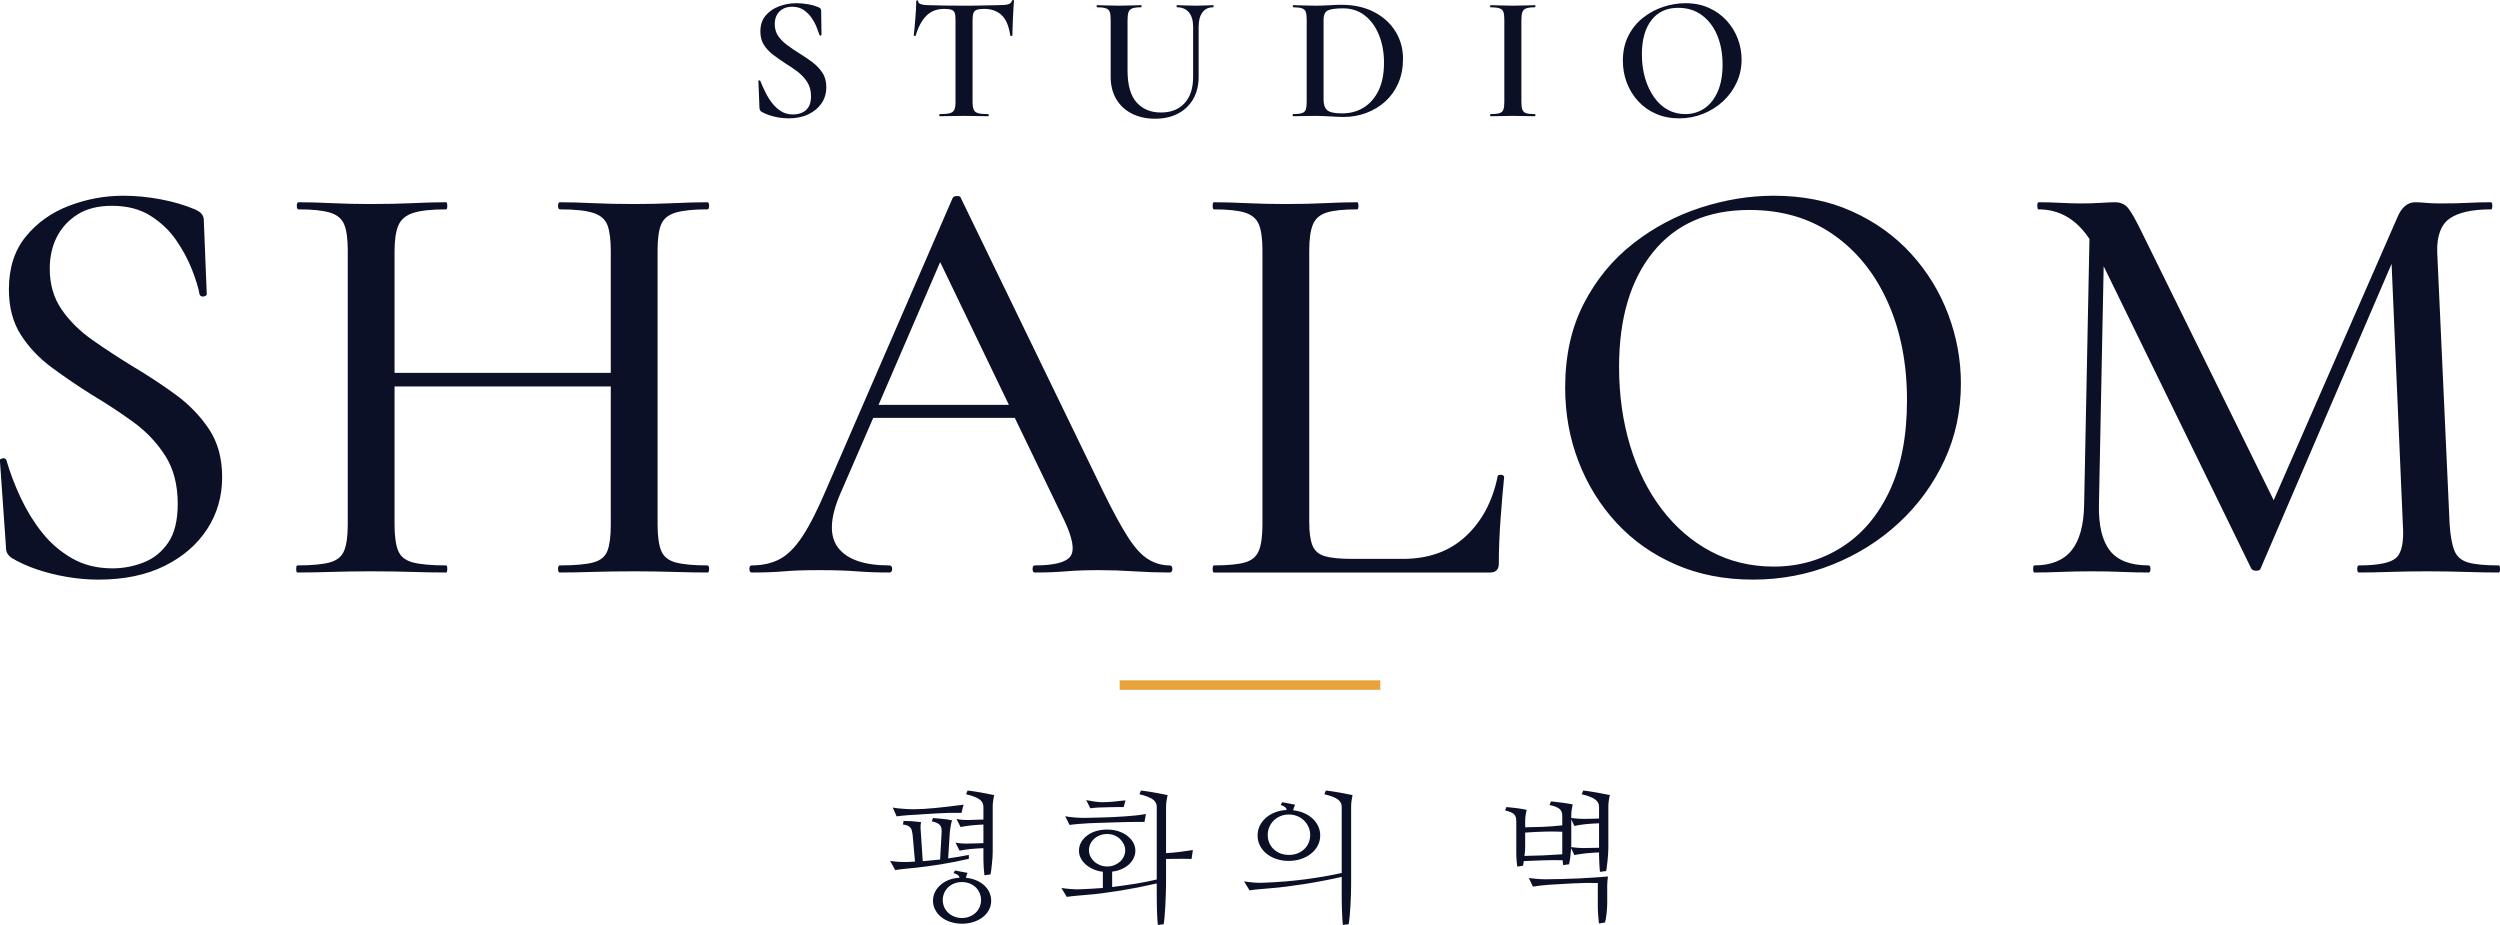
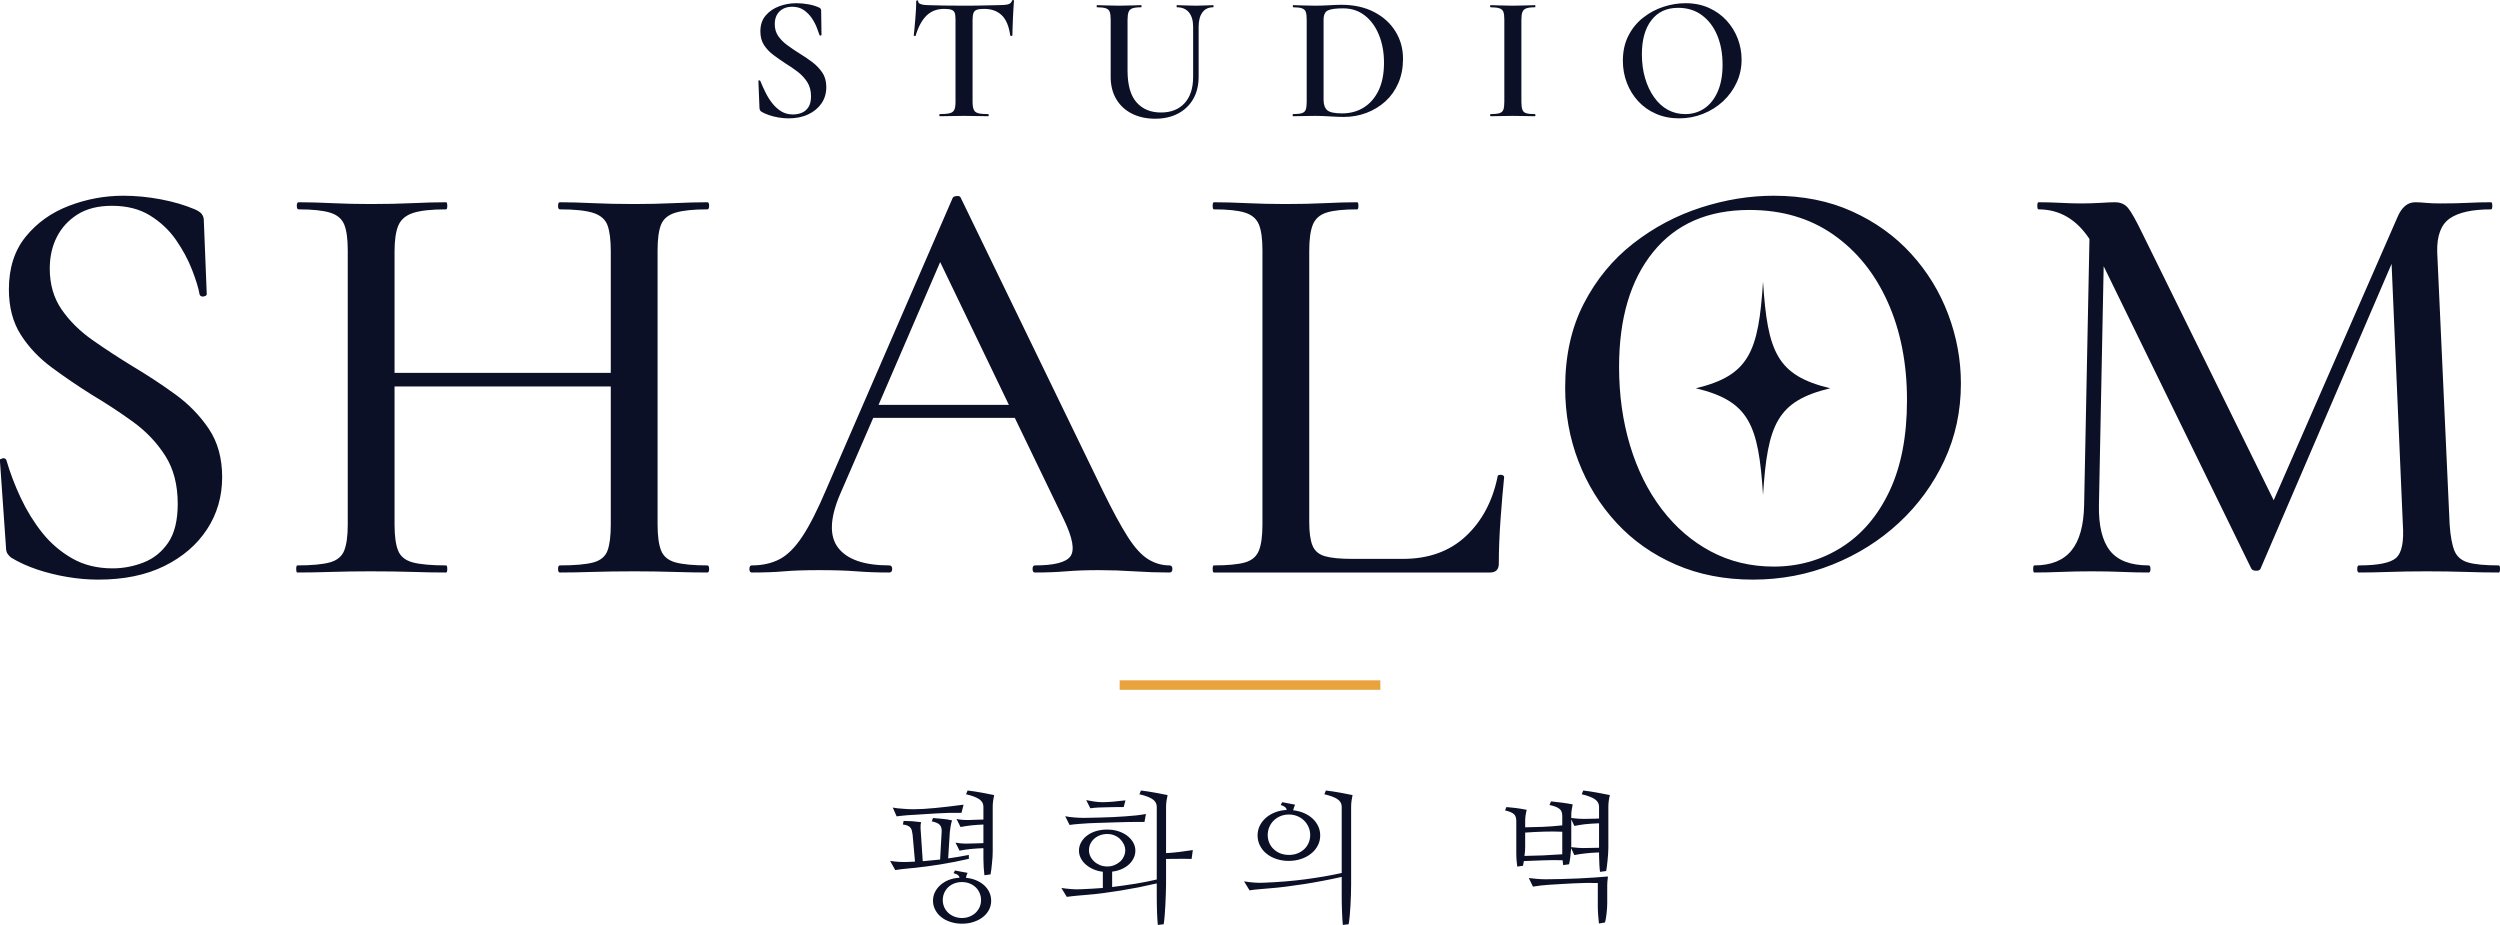
<svg xmlns="http://www.w3.org/2000/svg" width="422" height="156.13" viewBox="0 0 422 156.13" fill="none">
  <path d="M130.78 4.08L130.78 4.08Q130.78 5.25 131.38 6.11Q131.98 6.96 132.93 7.65Q133.87 8.34 134.92 9L134.92 9Q136.06 9.69 137.1 10.47Q138.13 11.25 138.81 12.26Q139.48 13.26 139.48 14.7L139.48 14.7Q139.48 16.26 138.67 17.45Q137.86 18.63 136.44 19.3Q135.01 19.98 133.09 19.98L133.09 19.98Q132.28 19.98 131.4 19.83Q130.51 19.68 129.75 19.41Q128.98 19.14 128.5 18.84L128.5 18.84Q128.38 18.75 128.31 18.63Q128.23 18.51 128.2 18.27L128.2 18.27L128.02 13.74Q128.02 13.68 128.02 13.62L128.02 13.62Q128.08 13.59 128.17 13.56L128.17 13.56Q128.32 13.56 128.35 13.68L128.35 13.68Q128.71 14.58 129.21 15.59Q129.7 16.59 130.36 17.43Q131.02 18.27 131.88 18.8Q132.73 19.32 133.84 19.32L133.84 19.32Q134.62 19.32 135.31 19.05Q136 18.78 136.45 18.11Q136.9 17.43 136.9 16.26L136.9 16.26Q136.9 14.85 136.26 13.85Q135.61 12.84 134.62 12.09Q133.63 11.34 132.55 10.68L132.55 10.68Q131.5 9.99 130.54 9.27Q129.58 8.55 128.97 7.61Q128.35 6.66 128.35 5.31L128.35 5.31Q128.35 3.66 129.25 2.61Q130.15 1.56 131.55 1.05Q132.94 0.54 134.41 0.54L134.41 0.54Q135.4 0.54 136.42 0.72Q137.44 0.9 138.16 1.23L138.16 1.23Q138.43 1.32 138.52 1.47Q138.61 1.62 138.61 1.8L138.61 1.8L138.67 5.85Q138.67 5.97 138.54 6Q138.4 6.03 138.34 5.94L138.34 5.94Q138.19 5.49 137.89 4.7Q137.59 3.9 137.05 3.09Q136.51 2.28 135.7 1.71Q134.89 1.14 133.72 1.14L133.72 1.14Q132.82 1.14 132.16 1.5Q131.5 1.86 131.14 2.51Q130.78 3.15 130.78 4.08M159.37 1.5L159.37 1.5Q157.54 1.5 156.39 2.64Q155.23 3.78 154.57 6L154.57 6Q154.57 6.03 154.57 6.03L154.57 6.03Q154.54 6.09 154.42 6.06L154.42 6.06Q154.24 6.06 154.24 6L154.24 6Q154.3 5.58 154.36 4.85Q154.42 4.11 154.5 3.24Q154.57 2.37 154.62 1.55Q154.66 0.72 154.66 0.21L154.66 0.21Q154.66 0.06 154.83 0.06Q154.99 0.06 154.99 0.21L154.99 0.21Q154.99 0.51 155.31 0.65Q155.62 0.78 156.01 0.83Q156.4 0.87 156.67 0.87L156.67 0.87Q159.25 0.96 162.7 0.96L162.7 0.96Q164.83 0.96 166.08 0.92Q167.32 0.87 168.49 0.87L168.49 0.87Q169.57 0.87 170.13 0.74Q170.68 0.6 170.83 0.12L170.83 0.12Q170.86 0 171.01 0Q171.16 0 171.16 0.12L171.16 0.12Q171.13 0.6 171.07 1.43Q171.01 2.25 170.98 3.17Q170.95 4.08 170.92 4.85Q170.89 5.61 170.89 6L170.89 6Q170.89 6.06 170.73 6.06Q170.56 6.06 170.53 6L170.53 6Q170.2 3.63 169.09 2.57Q167.98 1.5 166.12 1.5L166.12 1.5Q165.31 1.5 164.89 1.65Q164.47 1.8 164.32 2.21Q164.17 2.61 164.17 3.36L164.17 3.36L164.17 17.19Q164.17 18.06 164.37 18.51Q164.56 18.96 165.12 19.11Q165.67 19.26 166.81 19.26L166.81 19.26Q166.9 19.26 166.9 19.44Q166.9 19.62 166.81 19.62L166.81 19.62Q166 19.62 164.97 19.59Q163.93 19.56 162.7 19.56L162.7 19.56Q161.53 19.56 160.51 19.59Q159.49 19.62 158.62 19.62L158.62 19.62Q158.56 19.62 158.56 19.44Q158.56 19.26 158.62 19.26L158.62 19.26Q159.76 19.26 160.33 19.11Q160.9 18.96 161.1 18.51Q161.29 18.06 161.29 17.19L161.29 17.19L161.29 3.3Q161.29 2.55 161.16 2.18Q161.02 1.8 160.6 1.65Q160.18 1.5 159.37 1.5M201.4 12.96L201.4 4.53Q201.4 2.97 200.7 2.1Q199.99 1.23 198.67 1.23L198.67 1.23Q198.61 1.23 198.61 1.05Q198.61 0.87 198.67 0.87L198.67 0.87Q199.42 0.87 200.19 0.92Q200.95 0.96 201.85 0.96L201.85 0.96Q202.63 0.96 203.4 0.92Q204.16 0.87 204.79 0.87L204.79 0.87Q204.85 0.87 204.85 1.05Q204.85 1.23 204.79 1.23L204.79 1.23Q203.59 1.23 202.96 2.1Q202.33 2.97 202.33 4.53L202.33 4.53L202.33 12.93Q202.33 15.12 201.42 16.71Q200.5 18.3 198.85 19.17Q197.2 20.04 194.98 20.04L194.98 20.04Q192.79 20.04 191.08 19.19Q189.37 18.33 188.43 16.74Q187.48 15.15 187.48 12.96L187.48 12.96L187.48 3.3Q187.48 2.43 187.32 2Q187.15 1.56 186.66 1.4Q186.16 1.23 185.2 1.23L185.2 1.23Q185.11 1.23 185.11 1.05Q185.11 0.87 185.2 0.87L185.2 0.87Q185.95 0.87 186.9 0.92Q187.84 0.96 188.89 0.96L188.89 0.96Q190 0.96 190.93 0.92Q191.86 0.87 192.61 0.87L192.61 0.87Q192.7 0.87 192.7 1.05Q192.7 1.23 192.61 1.23L192.61 1.23Q191.62 1.23 191.14 1.41Q190.66 1.59 190.5 2.04Q190.33 2.49 190.33 3.36L190.33 3.36L190.33 11.91Q190.33 15.57 191.85 17.28Q193.36 18.99 195.97 18.99L195.97 18.99Q198.52 18.99 199.96 17.41Q201.4 15.84 201.4 12.96L201.4 12.96M226.84 19.74L226.84 19.74Q225.91 19.74 224.53 19.65Q223.15 19.56 222.01 19.56L222.01 19.56Q220.93 19.56 219.97 19.59Q219.01 19.62 218.26 19.62L218.26 19.62Q218.2 19.62 218.2 19.44Q218.2 19.26 218.26 19.26L218.26 19.26Q219.22 19.26 219.73 19.11Q220.24 18.96 220.41 18.51Q220.57 18.06 220.57 17.19L220.57 17.19L220.57 3.3Q220.57 2.43 220.41 2Q220.24 1.56 219.76 1.4Q219.28 1.23 218.29 1.23L218.29 1.23Q218.23 1.23 218.23 1.05Q218.23 0.87 218.29 0.87L218.29 0.87Q219.07 0.87 220 0.92Q220.93 0.96 222.01 0.96L222.01 0.96Q223.06 0.96 224.31 0.89Q225.55 0.81 226.42 0.81L226.42 0.81Q229.57 0.81 231.91 2.01Q234.25 3.21 235.54 5.28Q236.83 7.35 236.83 9.93L236.83 9.93Q236.83 12.18 236.05 14Q235.27 15.81 233.88 17.09Q232.48 18.36 230.67 19.05Q228.85 19.74 226.84 19.74M226.54 19.14L226.54 19.14Q228.61 19.14 230.2 18.15Q231.79 17.16 232.71 15.26Q233.62 13.35 233.62 10.59L233.62 10.59Q233.62 8.01 232.78 5.93Q231.94 3.84 230.4 2.63Q228.85 1.41 226.72 1.41L226.72 1.41Q224.95 1.41 224.19 1.74Q223.42 2.07 223.42 3.36L223.42 3.36L223.42 16.86Q223.42 18.03 224.02 18.59Q224.62 19.14 226.54 19.14M256.81 3.36L256.81 17.19Q256.81 18.06 256.98 18.51Q257.14 18.96 257.62 19.11Q258.1 19.26 259.09 19.26L259.09 19.26Q259.18 19.26 259.18 19.44Q259.18 19.62 259.09 19.62L259.09 19.62Q258.34 19.62 257.41 19.59Q256.48 19.56 255.34 19.56L255.34 19.56Q254.29 19.56 253.33 19.59Q252.37 19.62 251.62 19.62L251.62 19.62Q251.53 19.62 251.53 19.44Q251.53 19.26 251.62 19.26L251.62 19.26Q252.58 19.26 253.09 19.11Q253.6 18.96 253.77 18.51Q253.93 18.06 253.93 17.19L253.93 17.19L253.93 3.3Q253.93 2.43 253.77 2Q253.6 1.56 253.09 1.4Q252.58 1.23 251.62 1.23L251.62 1.23Q251.53 1.23 251.53 1.05Q251.53 0.87 251.62 0.87L251.62 0.87Q252.37 0.87 253.33 0.92Q254.29 0.96 255.34 0.96L255.34 0.96Q256.48 0.96 257.43 0.92Q258.37 0.87 259.09 0.87L259.09 0.87Q259.18 0.87 259.18 1.05Q259.18 1.23 259.09 1.23L259.09 1.23Q258.13 1.23 257.64 1.41Q257.14 1.59 256.98 2.04Q256.81 2.49 256.81 3.36L256.81 3.36M283.45 19.98L283.45 19.98Q281.29 19.98 279.54 19.21Q277.78 18.45 276.54 17.1Q275.29 15.75 274.62 14Q273.94 12.24 273.94 10.26L273.94 10.26Q273.94 7.83 274.89 6Q275.83 4.17 277.39 2.96Q278.95 1.74 280.81 1.14Q282.67 0.54 284.5 0.54L284.5 0.54Q286.72 0.54 288.48 1.34Q290.23 2.13 291.46 3.48Q292.69 4.83 293.34 6.54Q293.98 8.25 293.98 10.05L293.98 10.05Q293.98 12.15 293.14 13.95Q292.3 15.75 290.85 17.1Q289.39 18.45 287.49 19.21Q285.58 19.98 283.45 19.98M284.47 19.26L284.47 19.26Q286.27 19.26 287.7 18.3Q289.12 17.34 289.95 15.46Q290.77 13.59 290.77 10.92L290.77 10.92Q290.77 8.13 289.87 5.97Q288.97 3.81 287.29 2.57Q285.61 1.32 283.27 1.32L283.27 1.32Q280.36 1.32 278.76 3.41Q277.15 5.49 277.15 9.18L277.15 9.18Q277.15 11.34 277.69 13.19Q278.23 15.03 279.21 16.41Q280.18 17.79 281.52 18.53Q282.85 19.26 284.47 19.26" fill="#0B1026" />
  <path d="M8.4 45.34L8.4 45.34Q8.4 49.34 10.4 52.24Q12.4 55.14 15.6 57.39Q18.8 59.64 22.4 61.84L22.4 61.84Q26.1 64.04 29.55 66.54Q33 69.04 35.25 72.39Q37.5 75.74 37.5 80.54L37.5 80.54Q37.5 85.44 34.95 89.34Q32.4 93.24 27.75 95.54Q23.1 97.84 16.6 97.84L16.6 97.84Q14 97.84 11.35 97.39Q8.7 96.94 6.3 96.14Q3.9 95.34 1.9 94.14L1.9 94.14Q1.5 93.84 1.25 93.44Q1 93.04 1 92.24L1 92.24L0 77.94Q0 77.74 0 77.54L0 77.54Q0.2 77.44 0.5 77.34L0.5 77.34Q1 77.34 1.1 77.74L1.1 77.74Q2 80.84 3.5 84.04Q5 87.24 7.1 89.89Q9.2 92.54 12.15 94.24Q15.1 95.94 19 95.94L19 95.94Q21.7 95.94 24.25 94.94Q26.8 93.94 28.4 91.59Q30 89.24 30 85.04L30 85.04Q30 80.24 27.9 76.94Q25.8 73.64 22.5 71.24Q19.2 68.84 15.5 66.64L15.5 66.64Q12 64.44 8.75 62.04Q5.5 59.64 3.5 56.49Q1.5 53.34 1.5 48.84L1.5 48.84Q1.5 43.44 4.35 39.94Q7.2 36.44 11.65 34.74Q16.1 33.04 20.8 33.04L20.8 33.04Q23.9 33.04 27.1 33.64Q30.3 34.24 32.9 35.34L32.9 35.34Q33.8 35.74 34.1 36.19Q34.4 36.64 34.4 37.14L34.4 37.14L34.9 49.64Q34.9 49.94 34.4 50.04Q33.9 50.14 33.7 49.74L33.7 49.74Q33.4 48.04 32.4 45.49Q31.4 42.94 29.7 40.49Q28 38.04 25.35 36.39Q22.7 34.74 18.9 34.74L18.9 34.74Q15.4 34.74 13.1 36.19Q10.8 37.64 9.6 39.99Q8.4 42.34 8.4 45.34M103.1 62.94L103.1 42.44Q103.1 39.54 102.55 38.04Q102 36.54 100.15 35.94Q98.3 35.34 94.5 35.34L94.5 35.34Q94.2 35.34 94.2 34.74Q94.2 34.14 94.5 34.14L94.5 34.14Q96.9 34.14 100.05 34.29Q103.2 34.44 107.1 34.44L107.1 34.44Q110.5 34.44 113.75 34.29Q117 34.14 119.4 34.14L119.4 34.14Q119.7 34.14 119.7 34.74Q119.7 35.34 119.4 35.34L119.4 35.34Q115.9 35.34 114.05 35.89Q112.2 36.44 111.6 37.89Q111 39.34 111 42.24L111 42.24L111 88.54Q111 91.44 111.6 92.94Q112.2 94.44 114.05 94.94Q115.9 95.44 119.4 95.44L119.4 95.44Q119.7 95.44 119.7 96.04Q119.7 96.64 119.4 96.64L119.4 96.64Q117 96.64 113.75 96.54Q110.5 96.44 107.1 96.44L107.1 96.44Q103.2 96.44 100.05 96.54Q96.9 96.64 94.5 96.64L94.5 96.64Q94.2 96.64 94.2 96.04Q94.2 95.44 94.5 95.44L94.5 95.44Q98.3 95.44 100.15 94.94Q102 94.44 102.55 92.94Q103.1 91.44 103.1 88.54L103.1 88.54L103.1 65.24L66.6 65.24L66.6 88.54Q66.6 91.44 67.2 92.94Q67.8 94.44 69.7 94.94Q71.6 95.44 75.3 95.44L75.3 95.44Q75.5 95.44 75.5 96.04Q75.5 96.64 75.3 96.64L75.3 96.64Q72.7 96.64 69.6 96.54Q66.5 96.44 62.5 96.44L62.5 96.44Q59.1 96.44 55.9 96.54Q52.7 96.64 50.2 96.64L50.2 96.64Q50 96.64 50 96.04Q50 95.44 50.2 95.44L50.2 95.44Q53.8 95.44 55.65 94.94Q57.5 94.44 58.1 92.94Q58.7 91.44 58.7 88.54L58.7 88.54L58.7 42.24Q58.7 39.34 58.1 37.89Q57.5 36.44 55.7 35.89Q53.9 35.34 50.4 35.34L50.4 35.34Q50.1 35.34 50.1 34.74Q50.1 34.14 50.4 34.14L50.4 34.14Q52.9 34.14 56 34.29Q59.1 34.44 62.5 34.44L62.5 34.44Q66.5 34.44 69.65 34.29Q72.8 34.14 75.3 34.14L75.3 34.14Q75.5 34.14 75.5 34.74Q75.5 35.34 75.3 35.34L75.3 35.34Q71.6 35.34 69.75 35.94Q67.9 36.54 67.25 38.04Q66.6 39.54 66.6 42.44L66.6 42.44L66.6 62.94L103.1 62.94M197.4 95.44L197.4 95.44Q197.9 95.44 197.9 96.04Q197.9 96.64 197.4 96.64L197.4 96.64Q194.5 96.64 191.45 96.44Q188.4 96.24 185.5 96.24L185.5 96.24Q182.3 96.24 179.95 96.44Q177.6 96.64 174.7 96.64L174.7 96.64Q174.3 96.64 174.3 96.04Q174.3 95.44 174.7 95.44L174.7 95.44Q179.6 95.44 180.7 93.89Q181.8 92.34 179.6 87.74L179.6 87.74L171.3 70.54L147.4 70.54L141.8 83.44Q139.2 89.54 141.5 92.49Q143.8 95.44 150.1 95.44L150.1 95.44Q150.6 95.44 150.6 96.04Q150.6 96.64 150.1 96.64L150.1 96.64Q147.1 96.64 144.6 96.44Q142.1 96.24 138.3 96.24L138.3 96.24Q134.6 96.24 132.35 96.44Q130.1 96.64 126.9 96.64L126.9 96.64Q126.5 96.64 126.5 96.04Q126.5 95.44 126.9 95.44L126.9 95.44Q129.6 95.44 131.6 94.39Q133.6 93.34 135.45 90.54Q137.3 87.74 139.5 82.54L139.5 82.54L160.8 33.44Q160.9 33.14 161.5 33.09Q162.1 33.04 162.2 33.44L162.2 33.44L186.2 82.94Q188.6 87.84 190.35 90.59Q192.1 93.34 193.8 94.39Q195.5 95.44 197.4 95.44M148.3 68.34L170.3 68.34L158.7 44.24L148.3 68.34M221 42.34L221 42.34L221 88.14Q221 90.74 221.55 92.09Q222.1 93.44 223.65 93.89Q225.2 94.34 228.3 94.34L228.3 94.34L236.8 94.34Q243.3 94.34 247.4 90.54Q251.5 86.74 252.8 80.44L252.8 80.44Q252.8 80.34 252.8 80.34L252.8 80.34Q252.9 80.14 253.4 80.14L253.4 80.14Q253.9 80.24 253.9 80.54L253.9 80.54Q253.6 83.44 253.3 87.54Q253 91.64 253 95.14L253 95.14Q253 96.64 251.5 96.64L251.5 96.64L204.9 96.64Q204.7 96.64 204.7 96.04Q204.7 95.44 204.9 95.44L204.9 95.44Q208.4 95.44 210.15 94.94Q211.9 94.44 212.5 92.94Q213.1 91.44 213.1 88.54L213.1 88.54L213.1 42.24Q213.1 39.34 212.5 37.89Q211.9 36.44 210.15 35.89Q208.4 35.34 204.9 35.34L204.9 35.34Q204.7 35.34 204.7 34.74Q204.7 34.14 204.9 34.14L204.9 34.14Q207.3 34.14 210.45 34.29Q213.6 34.44 217 34.44L217 34.44Q220.6 34.44 223.65 34.29Q226.7 34.14 229.1 34.14L229.1 34.14Q229.3 34.14 229.3 34.74Q229.3 35.34 229.1 35.34L229.1 35.34Q225.6 35.34 223.9 35.89Q222.2 36.44 221.6 37.94Q221 39.44 221 42.34M295.9 97.84L295.9 97.84Q288.7 97.84 282.85 95.29Q277 92.74 272.85 88.24Q268.7 83.74 266.45 77.89Q264.2 72.04 264.2 65.44L264.2 65.44Q264.2 57.34 267.35 51.24Q270.5 45.14 275.7 41.09Q280.9 37.04 287.1 35.04Q293.3 33.04 299.4 33.04L299.4 33.04Q306.8 33.04 312.65 35.69Q318.5 38.34 322.6 42.84Q326.7 47.34 328.85 53.04Q331 58.74 331 64.74L331 64.74Q331 71.74 328.2 77.74Q325.4 83.74 320.55 88.24Q315.7 92.74 309.35 95.29Q303 97.84 295.9 97.84M299.4 95.64L299.4 95.64Q305.7 95.64 310.85 92.39Q316 89.14 318.95 82.89Q321.9 76.64 321.9 67.54L321.9 67.54Q321.9 58.24 318.65 50.99Q315.4 43.74 309.45 39.59Q303.5 35.44 295.3 35.44L295.3 35.44Q284.8 35.44 279.05 42.54Q273.3 49.64 273.3 61.94L273.3 61.94Q273.3 69.04 275.15 75.19Q277 81.34 280.5 85.94Q284 90.54 288.8 93.09Q293.6 95.64 299.4 95.64M351.8 85.24L351.8 85.24L352.7 40.34Q349.4 35.34 344.1 35.34L344.1 35.34Q343.9 35.34 343.9 34.74Q343.9 34.14 344.1 34.14L344.1 34.14Q345.9 34.14 347.85 34.24Q349.8 34.34 351.2 34.34L351.2 34.34Q353.1 34.34 354.65 34.24Q356.2 34.14 357 34.14L357 34.14Q358.4 34.14 359.2 35.09Q360 36.04 361.6 39.34L361.6 39.34L383.8 84.44L404.7 36.64Q405.2 35.44 405.95 34.79Q406.7 34.14 407.7 34.14L407.7 34.14Q408.4 34.14 409.45 34.24Q410.5 34.34 411.9 34.34L411.9 34.34Q414.7 34.34 416.6 34.24Q418.5 34.14 420.5 34.14L420.5 34.14Q420.7 34.14 420.7 34.74Q420.7 35.34 420.5 35.34L420.5 35.34Q415.7 35.34 413.5 36.89Q411.3 38.44 411.4 42.54L411.4 42.54L413.5 88.54Q413.7 91.44 414.3 92.94Q414.9 94.44 416.6 94.94Q418.3 95.44 421.8 95.44L421.8 95.44Q422 95.44 422 96.04Q422 96.64 421.8 96.64L421.8 96.64Q419.3 96.64 416.2 96.54Q413.1 96.44 409.6 96.44L409.6 96.44Q406.3 96.44 403.4 96.54Q400.5 96.64 398.2 96.64L398.2 96.64Q397.9 96.64 397.9 96.04Q397.9 95.44 398.2 95.44L398.2 95.44Q403.1 95.44 404.5 94.14Q405.9 92.84 405.6 88.54L405.6 88.54L403.7 44.54L381.6 95.94Q381.5 96.34 380.85 96.34Q380.2 96.34 380 95.94L380 95.94L355.1 44.94L354.3 85.24Q354.2 90.44 356.15 92.94Q358.1 95.44 362.7 95.44L362.7 95.44Q363 95.44 363 96.04Q363 96.64 362.7 96.64L362.7 96.64Q360.5 96.64 358.2 96.54Q355.9 96.44 353 96.44L353 96.44Q350.3 96.44 347.9 96.54Q345.5 96.64 343.4 96.64L343.4 96.64Q343.2 96.64 343.2 96.04Q343.2 95.44 343.4 95.44L343.4 95.44Q347.6 95.44 349.65 92.94Q351.7 90.44 351.8 85.24" fill="#0B1026" />
  <rect x="189" y="114.84" width="44" height="1.6" fill="#E8A33D" />
  <path d="M160.33 140.45L160.05 144.9Q160.99 144.76 161.85 144.62Q162.72 144.48 163.54 144.31L163.54 144.31L163.54 144.97Q161.2 145.51 158.82 145.9Q156.44 146.28 154.45 146.49L154.45 146.49Q154.19 146.52 153.79 146.55Q153.39 146.59 152.92 146.64Q152.46 146.68 151.98 146.74Q151.49 146.8 151.12 146.87L151.12 146.87L150.25 145.32Q151 145.44 151.86 145.49Q152.71 145.53 153.46 145.49L153.46 145.49Q153.7 145.46 153.94 145.46Q154.19 145.46 154.45 145.44L154.45 145.44L154.05 140.92Q154 140.54 153.93 140.24Q153.86 139.93 153.69 139.72Q153.51 139.51 153.21 139.37Q152.9 139.23 152.41 139.18L152.41 139.18L152.53 138.57Q153.23 138.57 153.94 138.62Q154.66 138.67 155.48 138.78L155.48 138.78Q155.36 139.21 155.39 139.8Q155.41 140.4 155.46 140.87L155.46 140.87L155.76 145.37Q156.51 145.3 157.24 145.23Q157.96 145.16 158.69 145.09L158.69 145.09L158.95 140.42Q158.97 140.03 158.9 139.74Q158.83 139.46 158.64 139.25Q158.46 139.04 158.13 138.9Q157.8 138.76 157.28 138.64L157.28 138.64L157.49 138.08Q158.2 138.15 159.06 138.22Q159.93 138.29 160.71 138.48L160.71 138.48Q160.56 138.9 160.47 139.45Q160.38 140 160.33 140.45L160.33 140.45M163.05 148.18L163.05 148.18Q163.96 148.25 164.75 148.58Q165.53 148.91 166.11 149.42Q166.68 149.94 167 150.61Q167.31 151.28 167.31 152.05L167.31 152.05Q167.31 152.87 166.94 153.58Q166.56 154.3 165.9 154.81Q165.23 155.33 164.34 155.62Q163.45 155.92 162.39 155.92L162.39 155.92Q161.34 155.92 160.44 155.62Q159.53 155.33 158.89 154.81Q158.24 154.3 157.87 153.58Q157.49 152.87 157.49 152.05L157.49 152.05Q157.49 151.25 157.83 150.57Q158.17 149.89 158.77 149.37Q159.37 148.84 160.19 148.52Q161.01 148.21 161.97 148.16L161.97 148.16Q161.92 147.88 161.7 147.7Q161.48 147.53 160.96 147.39L160.96 147.39L161.2 146.94Q161.74 147.06 162.24 147.14Q162.74 147.22 163.33 147.34L163.33 147.34Q163.14 147.69 163.05 148.18M165.6 151.93L165.6 151.93Q165.6 151.3 165.36 150.74Q165.11 150.17 164.68 149.76Q164.24 149.35 163.65 149.12Q163.05 148.89 162.37 148.89L162.37 148.89Q161.69 148.89 161.09 149.12Q160.49 149.35 160.06 149.76Q159.63 150.17 159.38 150.74Q159.14 151.3 159.14 151.93L159.14 151.93Q159.14 152.56 159.38 153.12Q159.63 153.67 160.06 154.08Q160.49 154.49 161.09 154.72Q161.69 154.96 162.37 154.96L162.37 154.96Q163.07 154.96 163.66 154.72Q164.24 154.49 164.68 154.08Q165.11 153.67 165.36 153.12Q165.6 152.56 165.6 151.93M162.65 135.83L162.3 137.21Q161.34 137.19 160.26 137.21Q159.18 137.24 158.16 137.3Q157.14 137.35 156.23 137.42Q155.31 137.49 154.66 137.52L154.66 137.52Q154.38 137.54 153.94 137.56Q153.51 137.59 153.04 137.62Q152.57 137.66 152.12 137.71Q151.66 137.75 151.35 137.8L151.35 137.8L150.7 136.32Q151.05 136.39 151.51 136.44Q151.96 136.49 152.43 136.52Q152.9 136.56 153.37 136.58Q153.84 136.6 154.19 136.6L154.19 136.6Q155.71 136.6 157.87 136.39Q160.03 136.18 162.65 135.83L162.65 135.83M166 142.32L166 139.18Q164.9 139.23 163.98 139.32Q163.05 139.42 162.14 139.6L162.14 139.6L161.46 138.24Q161.85 138.34 162.5 138.39Q163.14 138.43 163.73 138.41L163.73 138.41Q164.29 138.39 164.91 138.37Q165.53 138.36 166 138.34L166 138.34L166 136.18Q166 135.39 165.29 134.9Q164.57 134.42 163.07 134.07L163.07 134.07L163.33 133.44Q164.53 133.58 165.71 133.8Q166.89 134.03 167.81 134.21L167.81 134.21Q167.71 134.64 167.64 135.17Q167.57 135.71 167.57 136.18L167.57 136.18L167.57 143.71Q167.57 144.13 167.54 144.68Q167.5 145.23 167.44 145.78Q167.39 146.33 167.33 146.81Q167.27 147.29 167.2 147.6L167.2 147.6L166.17 147.74Q166.1 147.24 166.05 146.45Q166 145.65 166 144.99L166 144.99L166 143.17Q164.85 143.21 163.89 143.31Q162.93 143.4 161.97 143.59L161.97 143.59L161.29 142.23Q161.67 142.32 162.31 142.37Q162.96 142.42 163.56 142.39L163.56 142.39Q164.17 142.37 164.85 142.36Q165.53 142.35 166 142.32L166 142.32M186.16 149.89L186.16 147.15Q185.32 147.06 184.58 146.74Q183.84 146.42 183.29 145.94Q182.74 145.46 182.44 144.87Q182.13 144.27 182.13 143.59L182.13 143.59Q182.13 142.81 182.51 142.16Q182.88 141.5 183.53 141.02Q184.17 140.54 185.04 140.28Q185.91 140.03 186.89 140.03L186.89 140.03Q187.94 140.03 188.81 140.32Q189.68 140.61 190.31 141.1Q190.94 141.6 191.3 142.24Q191.65 142.89 191.65 143.59L191.65 143.59Q191.65 144.27 191.35 144.87Q191.06 145.46 190.55 145.93Q190.03 146.4 189.3 146.72Q188.58 147.03 187.73 147.13L187.73 147.13L187.73 149.73Q189.8 149.47 191.68 149.17Q193.57 148.86 195.26 148.46L195.26 148.46L195.26 136.18Q195.26 135.39 194.54 134.9Q193.83 134.42 192.33 134.07L192.33 134.07L192.59 133.44Q193.78 133.58 194.96 133.8Q196.15 134.03 197.09 134.21L197.09 134.21Q196.99 134.64 196.91 135.17Q196.83 135.71 196.83 136.18L196.83 136.18L196.83 144.01Q197.81 143.96 198.98 143.82Q200.16 143.68 201.35 143.49L201.35 143.49L201.14 144.99Q200.67 144.97 200.12 144.97Q199.57 144.97 199 144.97Q198.42 144.97 197.86 144.98Q197.3 144.99 196.83 144.99L196.83 144.99L196.83 149.31Q196.83 150.03 196.79 150.97Q196.76 151.91 196.71 152.85Q196.66 153.78 196.59 154.63Q196.52 155.47 196.43 156.01L196.43 156.01L195.44 156.13Q195.4 155.73 195.36 155.13Q195.33 154.53 195.3 153.84Q195.28 153.15 195.27 152.42Q195.26 151.7 195.26 151.02L195.26 151.02L195.26 149.12Q193.76 149.47 192.2 149.78Q190.64 150.08 189.13 150.33Q187.62 150.57 186.2 150.76Q184.78 150.95 183.56 151.04L183.56 151.04Q183.3 151.06 182.87 151.1Q182.44 151.14 181.94 151.18Q181.45 151.23 180.96 151.28Q180.47 151.32 180.07 151.39L180.07 151.39L179.16 149.89Q179.93 150.01 180.84 150.08Q181.76 150.15 182.53 150.1L182.53 150.1Q183.44 150.06 184.36 150.01Q185.27 149.96 186.16 149.89L186.16 149.89M183.82 143.52L183.82 143.52Q183.82 144.06 184.05 144.55Q184.29 145.04 184.71 145.43Q185.13 145.81 185.69 146.04Q186.26 146.26 186.91 146.26L186.91 146.26Q187.55 146.26 188.1 146.04Q188.65 145.81 189.06 145.45Q189.47 145.09 189.7 144.58Q189.94 144.08 189.94 143.52L189.94 143.52Q189.94 143 189.7 142.51Q189.47 142.02 189.07 141.63Q188.67 141.24 188.12 141.01Q187.57 140.78 186.91 140.78L186.91 140.78Q186.26 140.78 185.69 140.99Q185.13 141.2 184.71 141.57Q184.29 141.95 184.05 142.44Q183.82 142.93 183.82 143.52M189.98 135.1L189.68 136.23Q188.86 136.21 187.96 136.24Q187.05 136.28 186.42 136.28L186.42 136.28Q186.26 136.28 185.99 136.29Q185.72 136.3 185.39 136.31Q185.06 136.32 184.71 136.36Q184.36 136.39 184.05 136.44L184.05 136.44L183.35 135.06Q183.91 135.17 184.65 135.29Q185.39 135.41 186.12 135.41L186.12 135.41Q186.7 135.41 187.78 135.33Q188.86 135.24 189.98 135.1L189.98 135.1M193.43 137.4L193.19 138.74Q192.66 138.74 191.88 138.74Q191.11 138.74 190.22 138.76Q189.33 138.78 188.38 138.81Q187.43 138.83 186.56 138.87Q185.69 138.9 184.93 138.92Q184.17 138.95 183.68 138.97L183.68 138.97Q183.4 138.99 182.98 139.02Q182.55 139.04 182.11 139.08Q181.66 139.11 181.24 139.16Q180.82 139.21 180.54 139.25L180.54 139.25L179.81 137.78Q180.49 137.92 181.39 137.99Q182.3 138.06 182.98 138.06L182.98 138.06Q183.51 138.06 184.3 138.03Q185.09 138.01 186.01 137.99Q186.94 137.96 187.94 137.92Q188.95 137.87 189.93 137.8Q190.9 137.73 191.8 137.64Q192.7 137.54 193.43 137.4L193.43 137.4M218.28 136.77L218.28 136.77Q219.29 136.89 220.12 137.25Q220.95 137.61 221.56 138.17Q222.17 138.74 222.51 139.46Q222.85 140.19 222.85 141.03L222.85 141.03Q222.85 141.95 222.44 142.73Q222.03 143.52 221.31 144.09Q220.6 144.67 219.63 144.99Q218.65 145.32 217.53 145.32L217.53 145.32Q216.4 145.32 215.44 144.99Q214.48 144.67 213.78 144.09Q213.07 143.52 212.68 142.73Q212.28 141.95 212.28 141.03L212.28 141.03Q212.28 140.14 212.65 139.38Q213.03 138.62 213.68 138.05Q214.34 137.47 215.24 137.12Q216.14 136.77 217.2 136.72L217.2 136.72Q217.15 136.44 216.94 136.25Q216.73 136.06 216.19 135.88L216.19 135.88L216.43 135.41Q216.96 135.53 217.49 135.61Q218.02 135.69 218.61 135.83L218.61 135.83Q218.51 136.06 218.43 136.29Q218.35 136.51 218.28 136.77M221.16 140.94L221.16 140.94Q221.16 140.24 220.88 139.6Q220.6 138.97 220.12 138.5Q219.64 138.03 218.98 137.76Q218.32 137.49 217.57 137.49L217.57 137.49Q216.8 137.49 216.14 137.76Q215.49 138.03 215.01 138.5Q214.53 138.97 214.26 139.6Q213.99 140.24 213.99 140.94L213.99 140.94Q213.99 141.67 214.26 142.29Q214.53 142.91 215.01 143.35Q215.49 143.8 216.14 144.06Q216.8 144.31 217.57 144.31L217.57 144.31Q218.35 144.31 219 144.06Q219.66 143.8 220.14 143.35Q220.62 142.91 220.89 142.29Q221.16 141.67 221.16 140.94M226.48 151.02L226.48 148.02Q224.96 148.37 223.35 148.67Q221.75 148.98 220.16 149.23Q218.58 149.47 217.11 149.66Q215.63 149.85 214.41 149.94L214.41 149.94Q214.15 149.96 213.72 150Q213.29 150.03 212.79 150.08Q212.3 150.13 211.81 150.17Q211.32 150.22 210.92 150.29L210.92 150.29L210 148.77Q210.78 148.91 211.69 148.98Q212.61 149.05 213.38 149L213.38 149Q215.14 148.93 216.88 148.79Q218.63 148.65 220.3 148.43Q221.98 148.21 223.54 147.94Q225.1 147.67 226.48 147.36L226.48 147.36L226.48 136.18Q226.48 135.39 225.77 134.9Q225.05 134.42 223.55 134.07L223.55 134.07L223.81 133.44Q225 133.58 226.2 133.8Q227.39 134.03 228.31 134.21L228.31 134.21Q228.21 134.64 228.14 135.17Q228.07 135.71 228.07 136.18L228.07 136.18L228.07 149.31Q228.07 150.03 228.04 150.97Q228 151.91 227.96 152.85Q227.91 153.78 227.83 154.63Q227.75 155.47 227.65 156.01L227.65 156.01L226.67 156.13Q226.62 155.73 226.59 155.13Q226.55 154.53 226.53 153.84Q226.5 153.15 226.49 152.42Q226.48 151.7 226.48 151.02L226.48 151.02M263.78 145.21L263.78 145.21Q262.3 145.16 260.6 145.22Q258.9 145.28 257.22 145.35L257.22 145.35Q257.17 145.58 257.15 145.78Q257.12 145.98 257.08 146.14L257.08 146.14L256.11 146.28Q256.04 145.81 256 145.23Q255.95 144.64 255.95 143.99L255.95 143.99L255.95 138.62Q255.95 137.82 255.58 137.45Q255.2 137.07 254.05 136.79L254.05 136.79L254.29 136.23Q255.08 136.3 255.93 136.4Q256.77 136.51 257.71 136.7L257.71 136.7Q257.59 137.14 257.52 137.62Q257.45 138.1 257.45 138.55L257.45 138.55L257.45 139.65Q258.97 139.63 260.46 139.57Q261.95 139.51 263.71 139.32L263.71 139.32L263.71 137.71Q263.71 137.31 263.6 137.03Q263.5 136.74 263.25 136.55Q263.01 136.35 262.6 136.18Q262.19 136.02 261.55 135.88L261.55 135.88L261.81 135.27Q262.79 135.39 263.67 135.49Q264.55 135.6 265.47 135.78L265.47 135.78Q265.37 136.23 265.3 136.71Q265.23 137.19 265.23 137.64L265.23 137.64L265.23 138.08Q265.72 138.15 266.46 138.2Q267.2 138.24 267.88 138.22L267.88 138.22Q268.4 138.2 268.92 138.2Q269.45 138.2 269.92 138.17L269.92 138.17L269.92 136.18Q269.92 135.39 269.2 134.9Q268.49 134.42 266.99 134.07L266.99 134.07L267.25 133.44Q268.44 133.58 269.63 133.8Q270.81 134.03 271.75 134.21L271.75 134.21Q271.63 134.64 271.56 135.17Q271.49 135.71 271.49 136.18L271.49 136.18L271.49 143.14Q271.49 143.56 271.45 144.12Q271.42 144.67 271.36 145.22Q271.3 145.77 271.24 146.25Q271.19 146.73 271.11 147.03L271.11 147.03L270.08 147.17Q270.01 146.66 269.97 145.86Q269.92 145.06 269.92 144.41L269.92 144.41L269.92 143.89Q268.63 143.94 267.63 144.05Q266.64 144.15 265.75 144.34L265.75 144.34L265.21 143.17Q265.16 143.92 265.07 144.67Q264.97 145.42 264.86 145.89L264.86 145.89L263.87 146.03Q263.83 145.84 263.81 145.63Q263.8 145.42 263.78 145.21M263.71 144.2L263.71 143.66L263.71 140.4Q262.19 140.33 260.66 140.38Q259.14 140.42 257.45 140.54L257.45 140.54L257.45 142.96Q257.45 143.31 257.42 143.69Q257.38 144.08 257.33 144.48L257.33 144.48Q258.88 144.46 260.5 144.39Q262.11 144.31 263.71 144.2L263.71 144.2M265.23 138.31L265.23 142.63Q265.23 142.72 265.23 142.8Q265.23 142.89 265.21 143L265.21 143Q265.7 143.07 266.45 143.12Q267.2 143.17 267.88 143.14L267.88 143.14Q268.4 143.12 268.92 143.12Q269.45 143.12 269.92 143.1L269.92 143.1L269.92 138.97Q268.63 139.02 267.63 139.12Q266.64 139.23 265.75 139.42L265.75 139.42L265.23 138.31M260.92 148.42L260.92 148.42Q262.14 148.42 263.59 148.38Q265.04 148.35 266.49 148.28Q267.93 148.21 269.22 148.12Q270.51 148.04 271.42 147.95L271.42 147.95Q271.35 148.53 271.33 148.79Q271.3 149.05 271.3 149.42L271.3 149.42L271.3 152.47Q271.3 152.82 271.27 153.28Q271.23 153.74 271.19 154.19Q271.14 154.65 271.07 155.06Q271 155.47 270.93 155.71L270.93 155.71L269.9 155.89Q269.83 155.31 269.77 154.48Q269.71 153.64 269.71 153.01L269.71 153.01L269.71 149.05Q268.79 149.03 267.74 149.04Q266.69 149.05 265.6 149.11Q264.51 149.17 263.45 149.23Q262.4 149.28 261.46 149.35L261.46 149.35Q260.71 149.4 260.12 149.47Q259.54 149.54 258.76 149.66L258.76 149.66L258.06 148.21Q258.74 148.3 259.48 148.36Q260.22 148.42 260.92 148.42" fill="#0B1026" />
+   <path id="o-star" d="M297.60 47.54C298.36 59.42 299.94 63.38 308.94 65.54C299.94 67.70 298.36 71.66 297.60 83.54C296.84 71.66 295.26 67.70 286.26 65.54C295.26 63.38 296.84 59.42 297.60 47.54Z" fill="#0B1026" />
</svg>
